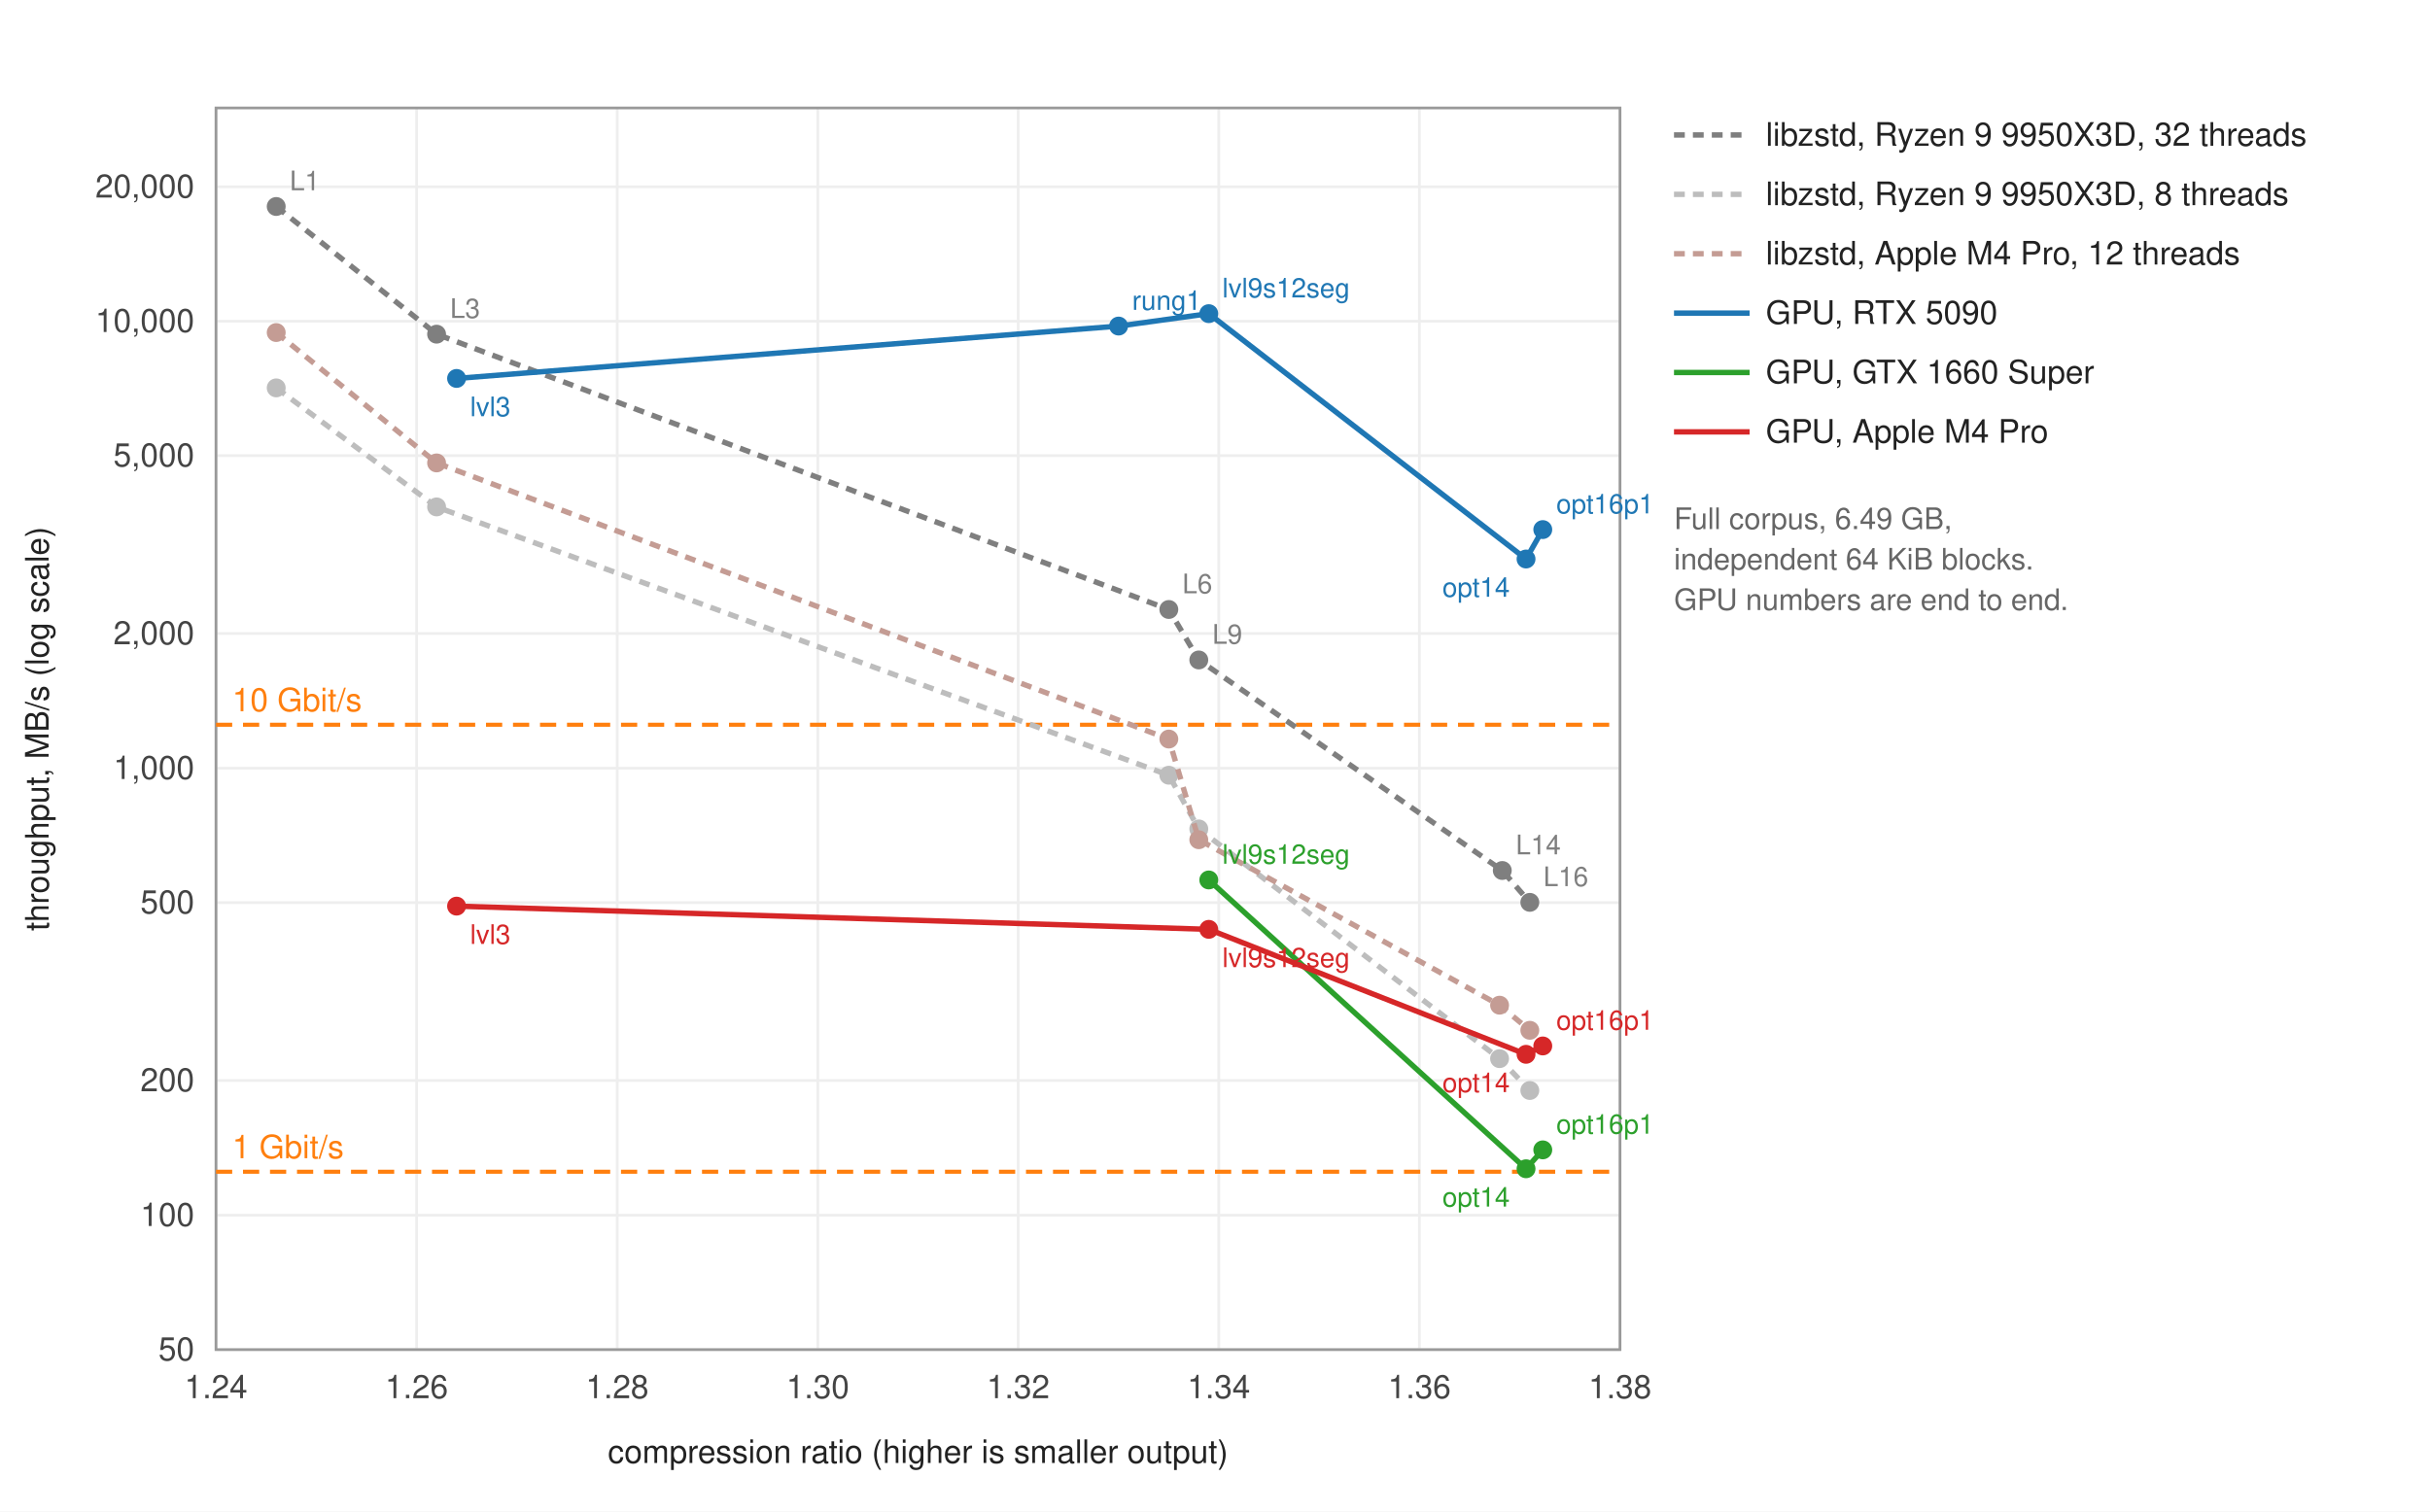
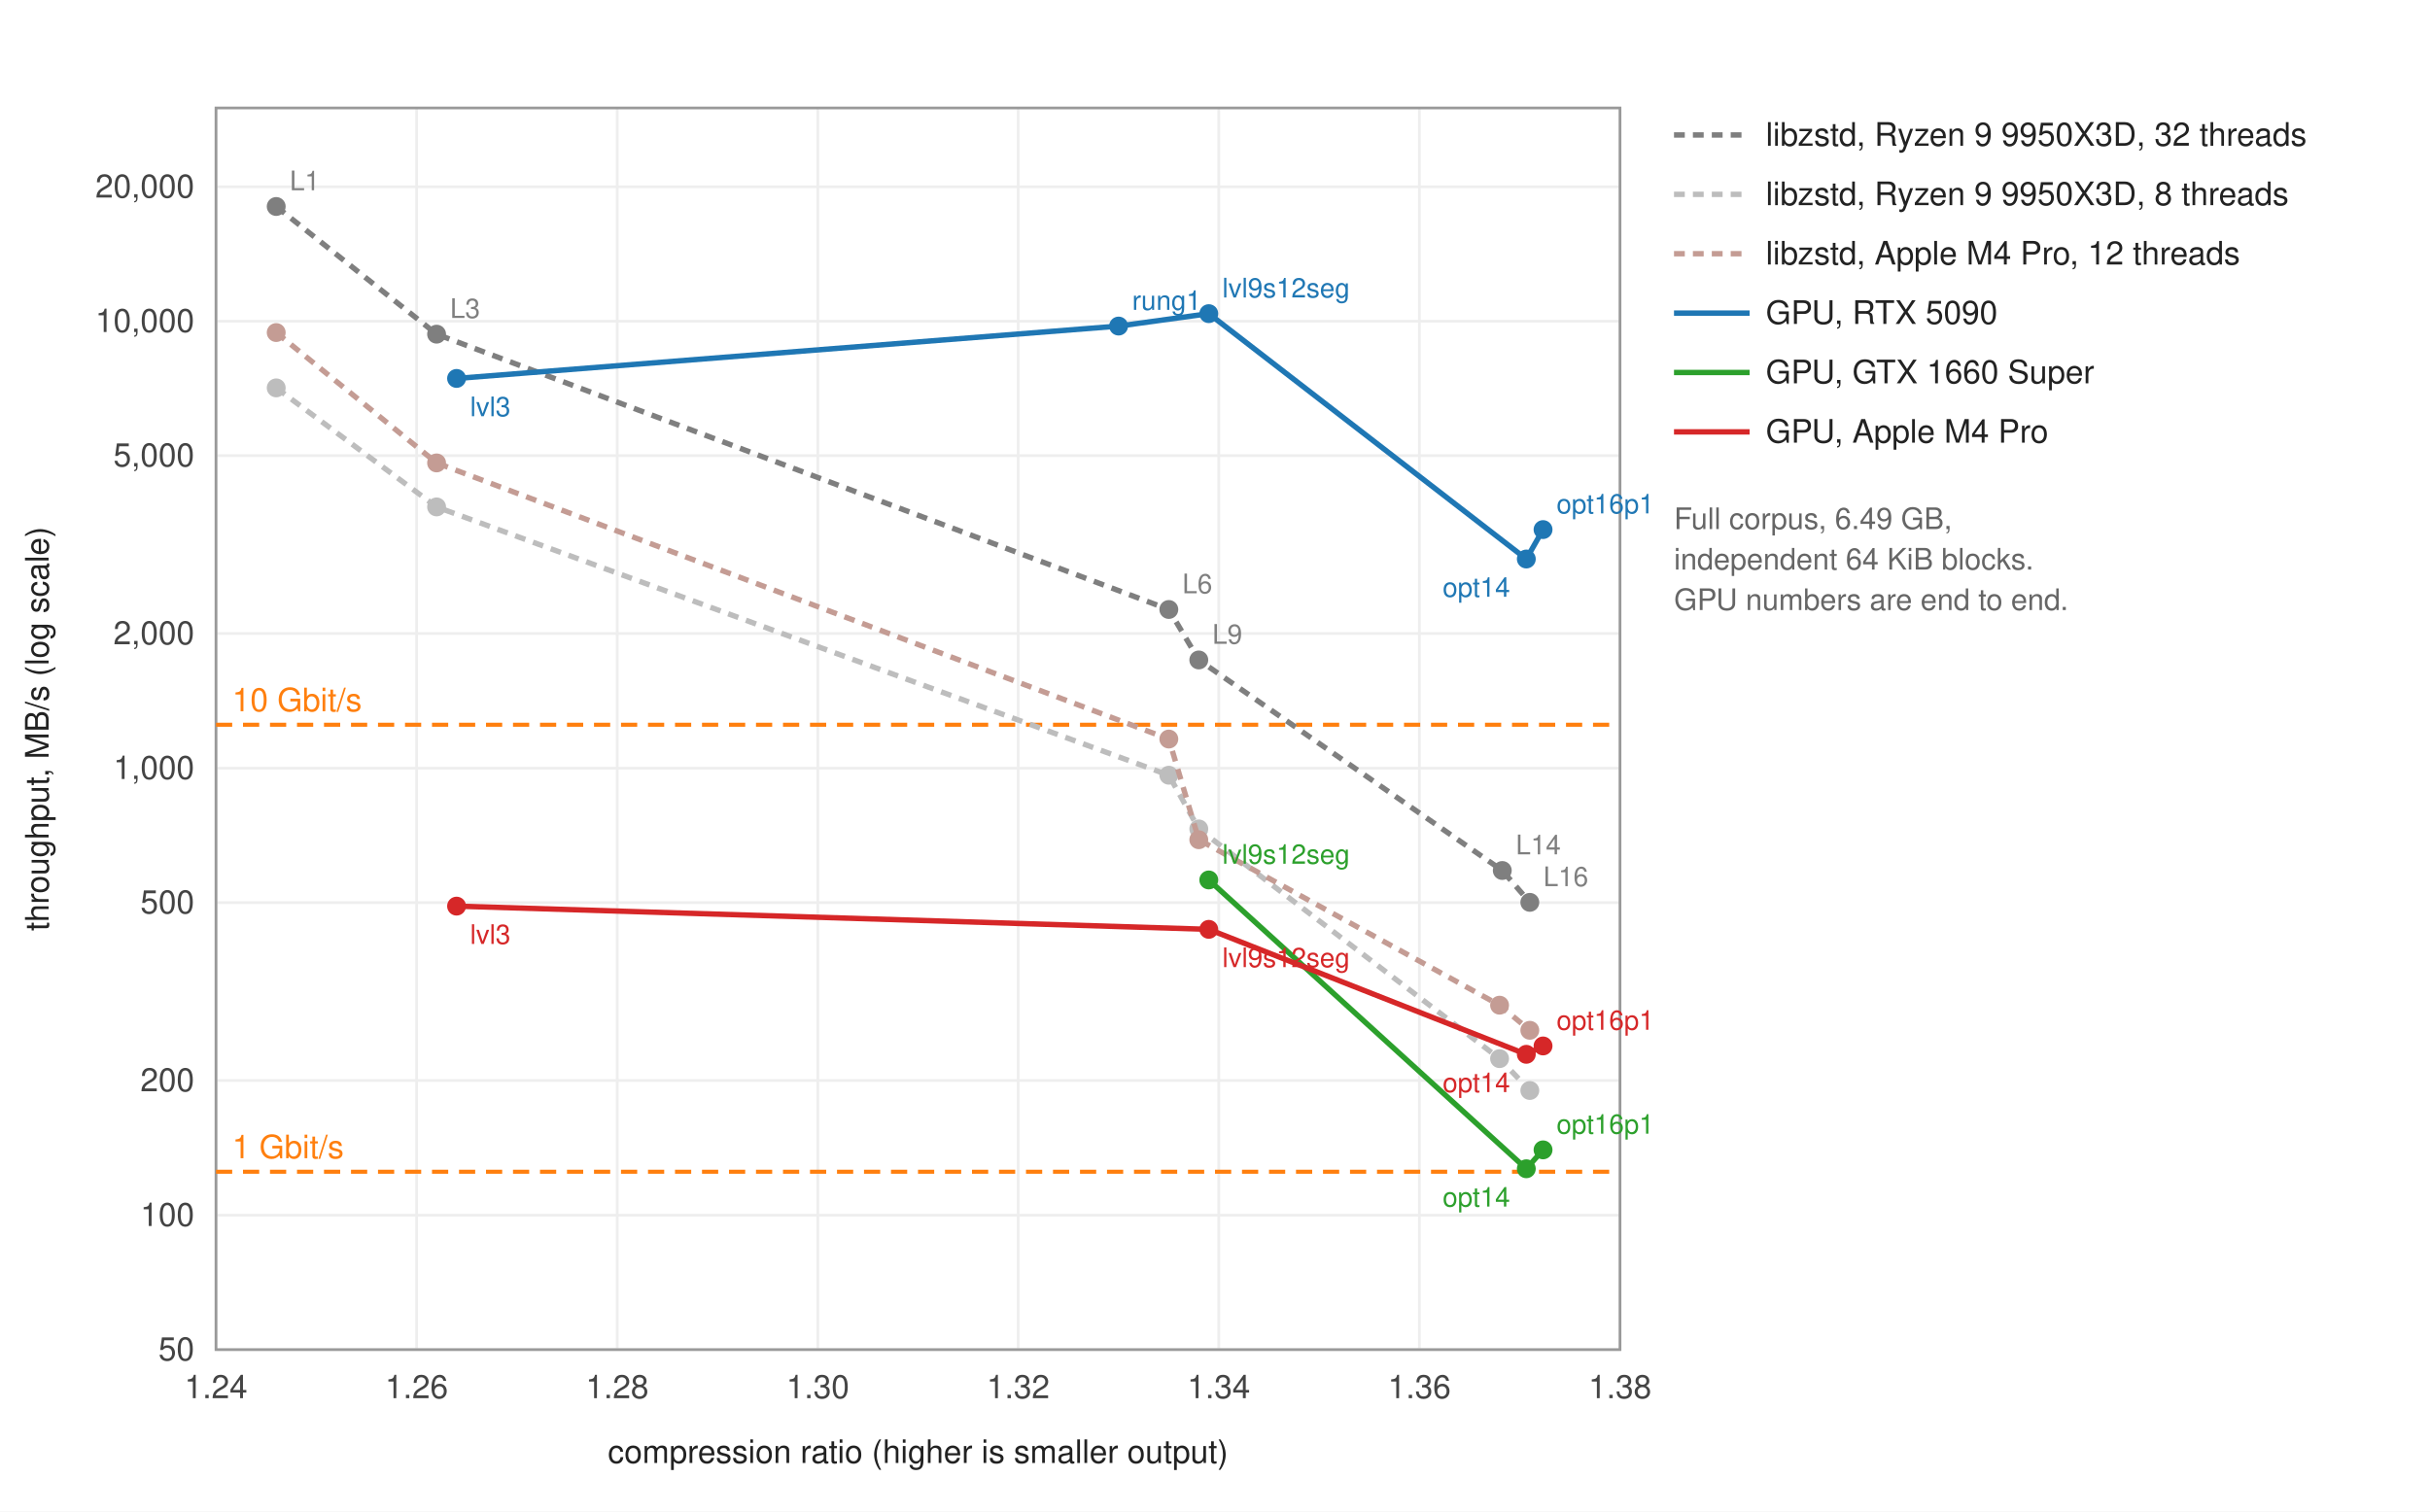
<svg xmlns="http://www.w3.org/2000/svg" width="900" height="560" viewBox="0 0 900 560" font-family="Helvetica, Arial, sans-serif" font-size="12">
  <rect width="900" height="560" fill="white" />
  <line x1="80" y1="500.0" x2="600" y2="500.0" stroke="#eeeeee" />
  <text x="72" y="504.0" text-anchor="end" fill="#444">50</text>
  <line x1="80" y1="450.2" x2="600" y2="450.2" stroke="#eeeeee" />
  <text x="72" y="454.2" text-anchor="end" fill="#444">100</text>
  <line x1="80" y1="400.3" x2="600" y2="400.3" stroke="#eeeeee" />
  <text x="72" y="404.3" text-anchor="end" fill="#444">200</text>
  <line x1="80" y1="334.4" x2="600" y2="334.4" stroke="#eeeeee" />
  <text x="72" y="338.4" text-anchor="end" fill="#444">500</text>
  <line x1="80" y1="284.6" x2="600" y2="284.6" stroke="#eeeeee" />
  <text x="72" y="288.6" text-anchor="end" fill="#444">1,000</text>
  <line x1="80" y1="234.7" x2="600" y2="234.7" stroke="#eeeeee" />
  <text x="72" y="238.7" text-anchor="end" fill="#444">2,000</text>
  <line x1="80" y1="168.8" x2="600" y2="168.8" stroke="#eeeeee" />
  <text x="72" y="172.8" text-anchor="end" fill="#444">5,000</text>
  <line x1="80" y1="119.0" x2="600" y2="119.0" stroke="#eeeeee" />
  <text x="72" y="123.0" text-anchor="end" fill="#444">10,000</text>
  <line x1="80" y1="69.2" x2="600" y2="69.2" stroke="#eeeeee" />
  <text x="72" y="73.2" text-anchor="end" fill="#444">20,000</text>
  <line x1="80.0" y1="40" x2="80.0" y2="500" stroke="#eeeeee" />
  <text x="80.0" y="518" text-anchor="middle" fill="#444">1.24</text>
  <line x1="154.3" y1="40" x2="154.3" y2="500" stroke="#eeeeee" />
  <text x="154.3" y="518" text-anchor="middle" fill="#444">1.26</text>
  <line x1="228.6" y1="40" x2="228.6" y2="500" stroke="#eeeeee" />
  <text x="228.6" y="518" text-anchor="middle" fill="#444">1.28</text>
  <line x1="302.9" y1="40" x2="302.9" y2="500" stroke="#eeeeee" />
  <text x="302.9" y="518" text-anchor="middle" fill="#444">1.30</text>
  <line x1="377.1" y1="40" x2="377.1" y2="500" stroke="#eeeeee" />
  <text x="377.1" y="518" text-anchor="middle" fill="#444">1.32</text>
  <line x1="451.4" y1="40" x2="451.4" y2="500" stroke="#eeeeee" />
  <text x="451.4" y="518" text-anchor="middle" fill="#444">1.34</text>
  <line x1="525.7" y1="40" x2="525.7" y2="500" stroke="#eeeeee" />
  <text x="525.7" y="518" text-anchor="middle" fill="#444">1.36</text>
  <line x1="600.0" y1="40" x2="600.0" y2="500" stroke="#eeeeee" />
  <text x="600.0" y="518" text-anchor="middle" fill="#444">1.38</text>
  <rect x="80" y="40" width="520" height="460" fill="none" stroke="#999" />
  <text x="340" y="542" text-anchor="middle" fill="#222">compression ratio (higher is smaller output)</text>
  <text x="18" y="270" text-anchor="middle" fill="#222" transform="rotate(-90 18 270)">throughput, MB/s (log scale)</text>
  <line x1="80" y1="268.5" x2="600" y2="268.5" stroke="#ff7f0e" stroke-width="1.5" stroke-dasharray="6 4" />
  <text x="86" y="263.5" fill="#ff7f0e">10 Gbit/s</text>
  <line x1="80" y1="434.1" x2="600" y2="434.1" stroke="#ff7f0e" stroke-width="1.5" stroke-dasharray="6 4" />
  <text x="86" y="429.1" fill="#ff7f0e">1 Gbit/s</text>
  <path d="M102.3,76.5 L161.7,123.8 L432.9,225.8 L444.0,244.5 L556.4,322.5 L566.6,334.3" fill="none" stroke="#7f7f7f" stroke-width="2" stroke-dasharray="4 3" />
  <circle cx="102.3" cy="76.5" r="3.5" fill="#7f7f7f" />
  <text x="107.3" y="70.5" text-anchor="start" fill="#7f7f7f" font-size="10">L1</text>
  <circle cx="161.7" cy="123.8" r="3.5" fill="#7f7f7f" />
  <text x="166.7" y="117.8" text-anchor="start" fill="#7f7f7f" font-size="10">L3</text>
  <circle cx="432.9" cy="225.8" r="3.5" fill="#7f7f7f" />
  <text x="437.9" y="219.8" text-anchor="start" fill="#7f7f7f" font-size="10">L6</text>
  <circle cx="444.0" cy="244.5" r="3.5" fill="#7f7f7f" />
  <text x="449.0" y="238.5" text-anchor="start" fill="#7f7f7f" font-size="10">L9</text>
  <circle cx="556.4" cy="322.5" r="3.5" fill="#7f7f7f" />
  <text x="561.4" y="316.5" text-anchor="start" fill="#7f7f7f" font-size="10">L14</text>
  <circle cx="566.6" cy="334.3" r="3.5" fill="#7f7f7f" />
  <text x="571.6" y="328.3" text-anchor="start" fill="#7f7f7f" font-size="10">L16</text>
  <path d="M102.3,143.7 L161.7,187.8 L432.9,287.2 L444.0,307.1 L555.4,392.2 L566.6,404.0" fill="none" stroke="#bdbdbd" stroke-width="2" stroke-dasharray="4 3" />
  <circle cx="102.3" cy="143.7" r="3.5" fill="#bdbdbd" />
  <circle cx="161.7" cy="187.8" r="3.5" fill="#bdbdbd" />
  <circle cx="432.9" cy="287.2" r="3.5" fill="#bdbdbd" />
  <circle cx="444.0" cy="307.1" r="3.5" fill="#bdbdbd" />
  <circle cx="555.4" cy="392.2" r="3.5" fill="#bdbdbd" />
  <circle cx="566.6" cy="404.0" r="3.5" fill="#bdbdbd" />
  <path d="M102.3,123.2 L161.7,171.5 L432.9,273.8 L444.0,311.1 L555.4,372.4 L566.6,381.7" fill="none" stroke="#c49c94" stroke-width="2" stroke-dasharray="4 3" />
  <circle cx="102.3" cy="123.2" r="3.5" fill="#c49c94" />
  <circle cx="161.7" cy="171.5" r="3.5" fill="#c49c94" />
  <circle cx="432.9" cy="273.8" r="3.5" fill="#c49c94" />
  <circle cx="444.0" cy="311.1" r="3.5" fill="#c49c94" />
  <circle cx="555.4" cy="372.4" r="3.5" fill="#c49c94" />
  <circle cx="566.6" cy="381.7" r="3.5" fill="#c49c94" />
-   <path d="M169.1,140.2 L414.3,120.8 L447.7,116.2 L565.2,207.1 L571.4,196.2" fill="none" stroke="#1f77b4" stroke-width="2" />
+   <path d="M169.1,140.2 L414.3,120.8 L447.7,116.2 L565.3,207.1 L571.5,196.2" fill="none" stroke="#1f77b4" stroke-width="2" />
  <circle cx="169.1" cy="140.2" r="3.5" fill="#1f77b4" />
  <text x="174.1" y="154.2" text-anchor="start" fill="#1f77b4" font-size="10">lvl3</text>
  <circle cx="414.3" cy="120.8" r="3.5" fill="#1f77b4" />
  <text x="419.3" y="114.8" text-anchor="start" fill="#1f77b4" font-size="10">rung1</text>
  <circle cx="447.7" cy="116.2" r="3.5" fill="#1f77b4" />
  <text x="452.7" y="110.2" text-anchor="start" fill="#1f77b4" font-size="10">lvl9s12seg</text>
-   <circle cx="565.2" cy="207.1" r="3.5" fill="#1f77b4" />
-   <text x="559.2" y="221.1" text-anchor="end" fill="#1f77b4" font-size="10">opt14</text>
-   <circle cx="571.4" cy="196.2" r="3.5" fill="#1f77b4" />
-   <text x="576.4" y="190.2" text-anchor="start" fill="#1f77b4" font-size="10">opt16p1</text>
-   <path d="M447.7,326.0 L565.2,433.0 L571.4,426.0" fill="none" stroke="#2ca02c" stroke-width="2" />
+   <circle cx="565.3" cy="207.1" r="3.5" fill="#1f77b4" />
+   <text x="559.3" y="221.1" text-anchor="end" fill="#1f77b4" font-size="10">opt14</text>
+   <circle cx="571.5" cy="196.2" r="3.5" fill="#1f77b4" />
+   <text x="576.5" y="190.2" text-anchor="start" fill="#1f77b4" font-size="10">opt16p1</text>
+   <path d="M447.7,326.0 L565.3,433.0 L571.5,426.0" fill="none" stroke="#2ca02c" stroke-width="2" />
  <circle cx="447.7" cy="326.0" r="3.5" fill="#2ca02c" />
  <text x="452.7" y="320.0" text-anchor="start" fill="#2ca02c" font-size="10">lvl9s12seg</text>
-   <circle cx="565.2" cy="433.0" r="3.5" fill="#2ca02c" />
-   <text x="559.2" y="447.0" text-anchor="end" fill="#2ca02c" font-size="10">opt14</text>
-   <circle cx="571.4" cy="426.0" r="3.5" fill="#2ca02c" />
-   <text x="576.4" y="420.0" text-anchor="start" fill="#2ca02c" font-size="10">opt16p1</text>
-   <path d="M169.1,335.7 L447.7,344.3 L565.2,390.6 L571.4,387.5" fill="none" stroke="#d62728" stroke-width="2" />
+   <circle cx="565.3" cy="433.0" r="3.5" fill="#2ca02c" />
+   <text x="559.3" y="447.0" text-anchor="end" fill="#2ca02c" font-size="10">opt14</text>
+   <circle cx="571.5" cy="426.0" r="3.5" fill="#2ca02c" />
+   <text x="576.5" y="420.0" text-anchor="start" fill="#2ca02c" font-size="10">opt16p1</text>
+   <path d="M169.1,335.7 L447.7,344.3 L565.3,390.6 L571.5,387.5" fill="none" stroke="#d62728" stroke-width="2" />
  <circle cx="169.1" cy="335.7" r="3.5" fill="#d62728" />
  <text x="174.1" y="349.7" text-anchor="start" fill="#d62728" font-size="10">lvl3</text>
  <circle cx="447.7" cy="344.3" r="3.5" fill="#d62728" />
  <text x="452.7" y="358.3" text-anchor="start" fill="#d62728" font-size="10">lvl9s12seg</text>
-   <circle cx="565.2" cy="390.6" r="3.5" fill="#d62728" />
-   <text x="559.2" y="404.6" text-anchor="end" fill="#d62728" font-size="10">opt14</text>
-   <circle cx="571.4" cy="387.5" r="3.5" fill="#d62728" />
-   <text x="576.4" y="381.5" text-anchor="start" fill="#d62728" font-size="10">opt16p1</text>
+   <circle cx="565.3" cy="390.6" r="3.5" fill="#d62728" />
+   <text x="559.3" y="404.6" text-anchor="end" fill="#d62728" font-size="10">opt14</text>
+   <circle cx="571.5" cy="387.5" r="3.5" fill="#d62728" />
+   <text x="576.5" y="381.5" text-anchor="start" fill="#d62728" font-size="10">opt16p1</text>
  <line x1="620" y1="50" x2="648" y2="50" stroke="#7f7f7f" stroke-width="2" stroke-dasharray="4 3" />
  <text x="654" y="54" fill="#222">libzstd, Ryzen 9 9950X3D, 32 threads</text>
  <line x1="620" y1="72" x2="648" y2="72" stroke="#bdbdbd" stroke-width="2" stroke-dasharray="4 3" />
  <text x="654" y="76" fill="#222">libzstd, Ryzen 9 9950X3D, 8 threads</text>
  <line x1="620" y1="94" x2="648" y2="94" stroke="#c49c94" stroke-width="2" stroke-dasharray="4 3" />
  <text x="654" y="98" fill="#222">libzstd, Apple M4 Pro, 12 threads</text>
  <line x1="620" y1="116" x2="648" y2="116" stroke="#1f77b4" stroke-width="2" />
  <text x="654" y="120" fill="#222">GPU, RTX 5090</text>
  <line x1="620" y1="138" x2="648" y2="138" stroke="#2ca02c" stroke-width="2" />
  <text x="654" y="142" fill="#222">GPU, GTX 1660 Super</text>
  <line x1="620" y1="160" x2="648" y2="160" stroke="#d62728" stroke-width="2" />
  <text x="654" y="164" fill="#222">GPU, Apple M4 Pro</text>
  <text x="620" y="196" fill="#666" font-size="11">Full corpus, 6.49 GB,</text>
  <text x="620" y="211" fill="#666" font-size="11">independent 64 KiB blocks.</text>
  <text x="620" y="226" fill="#666" font-size="11">GPU numbers are end to end.</text>
</svg>
